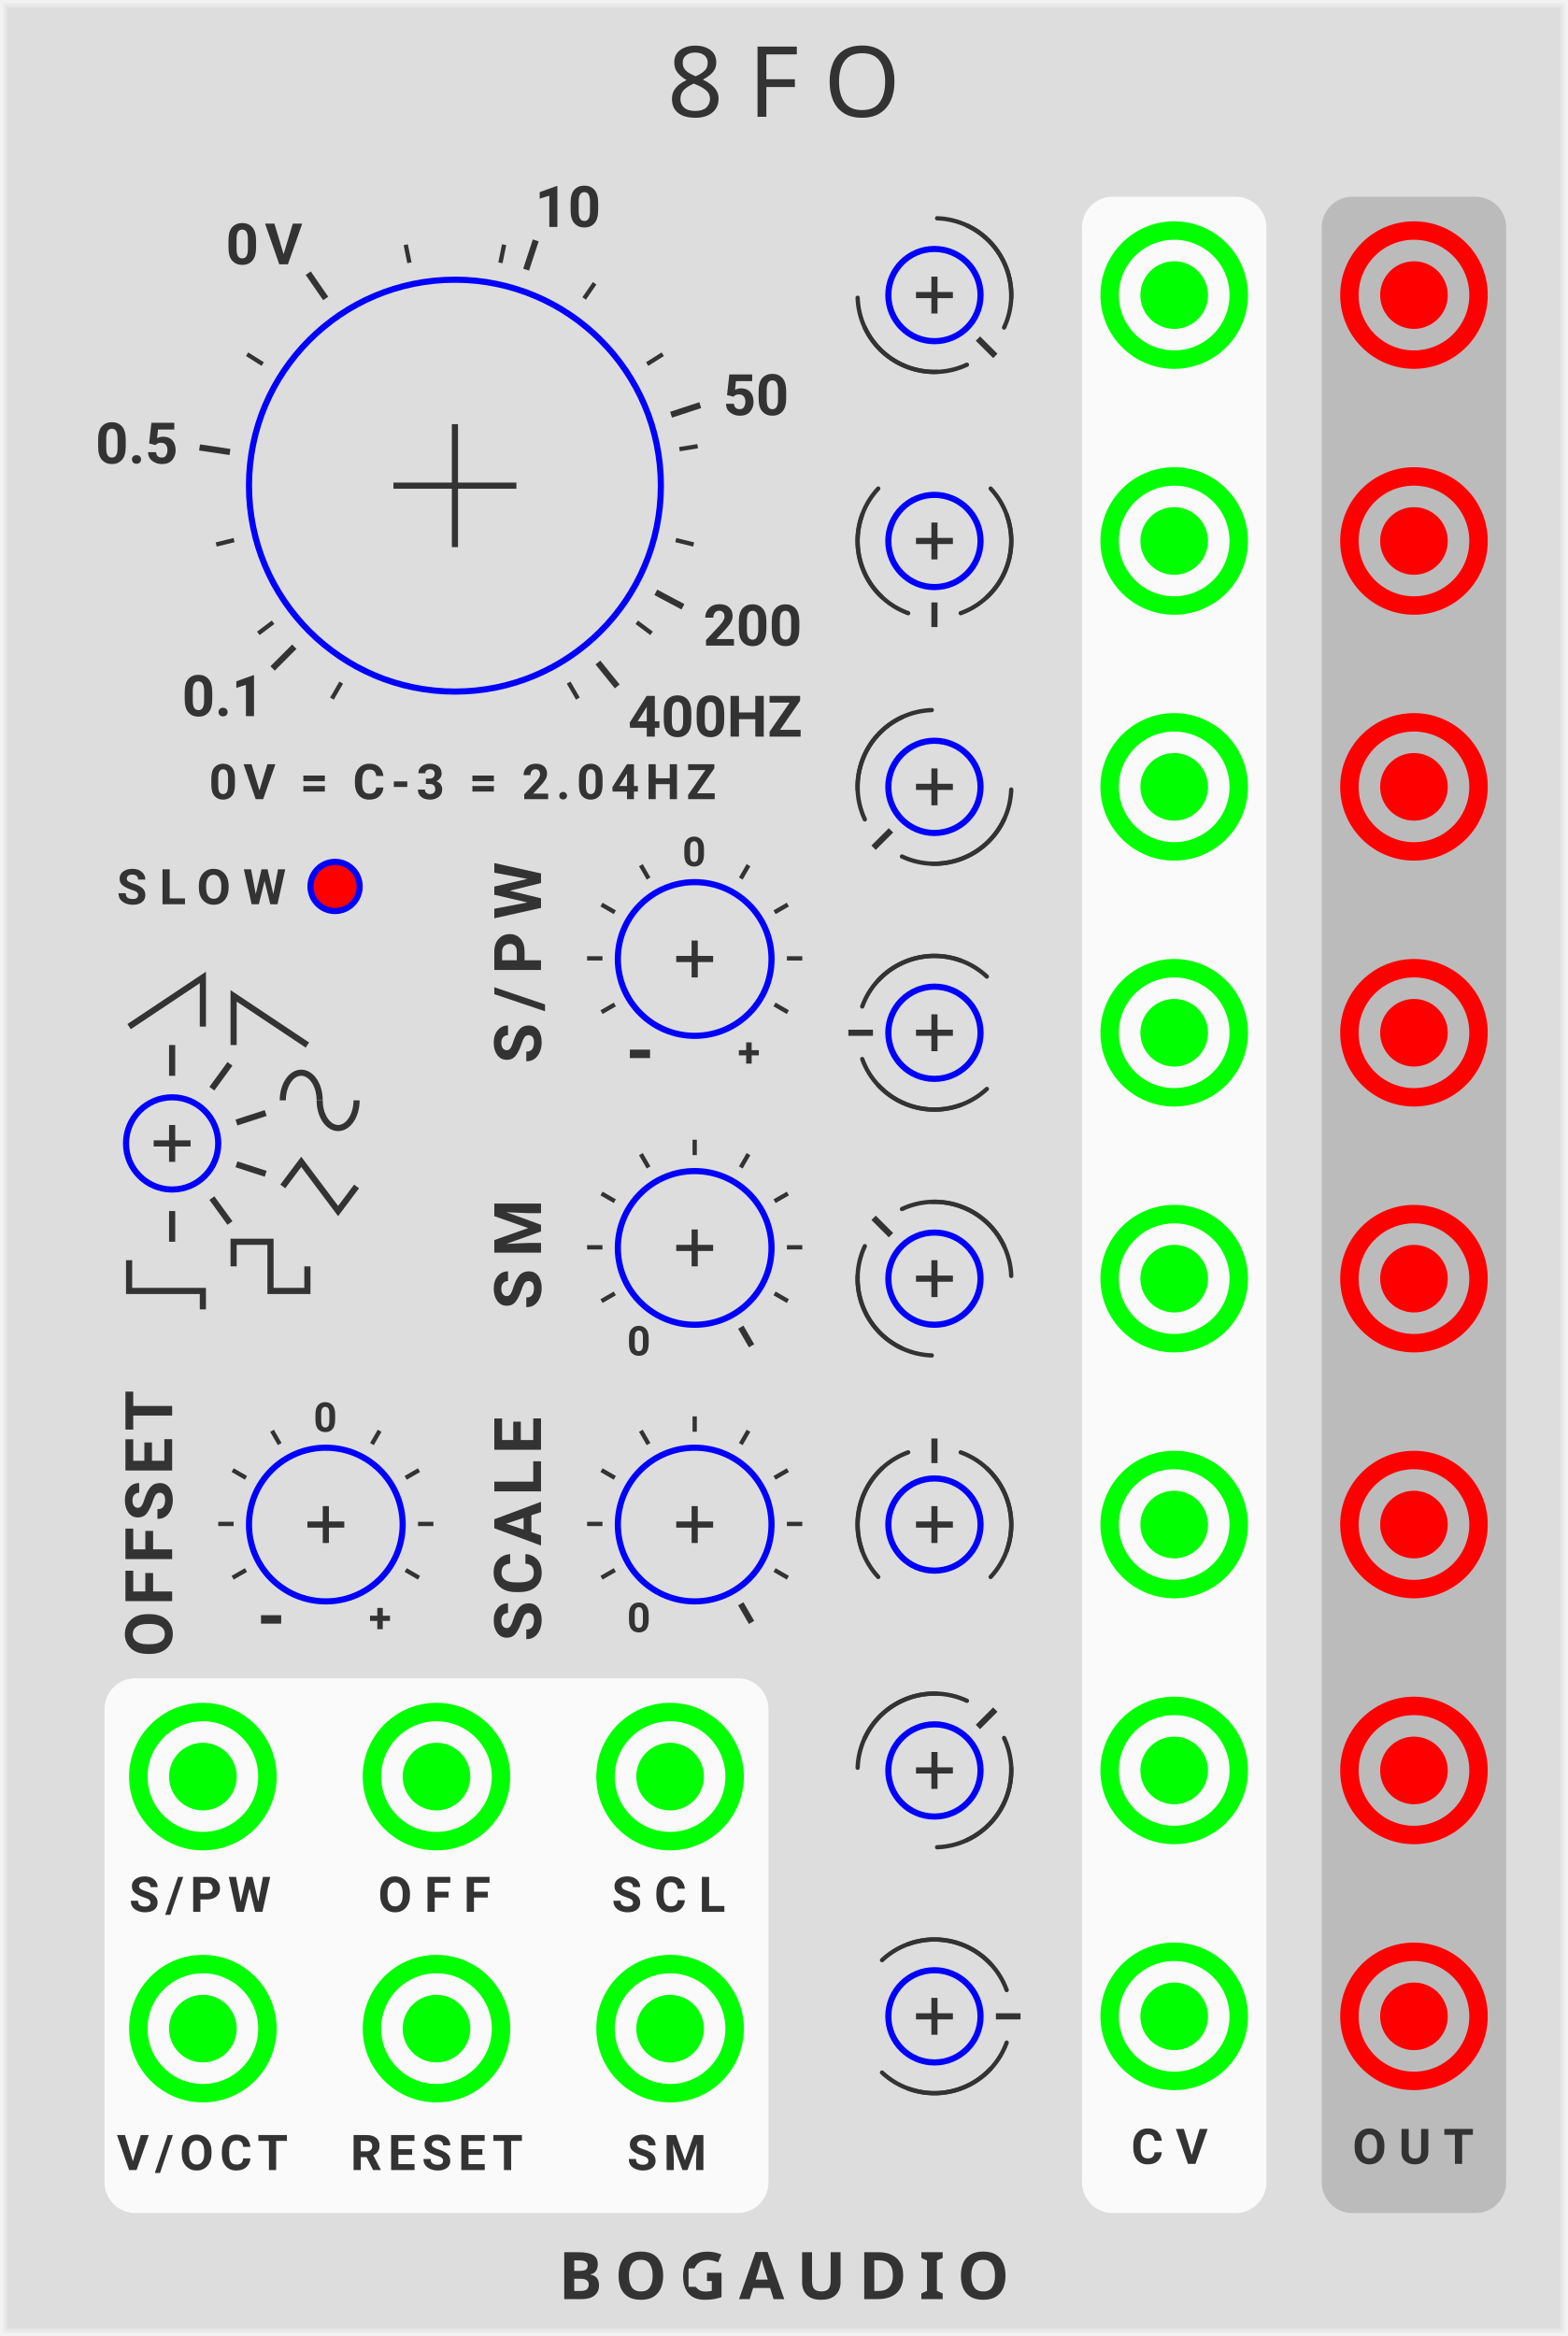
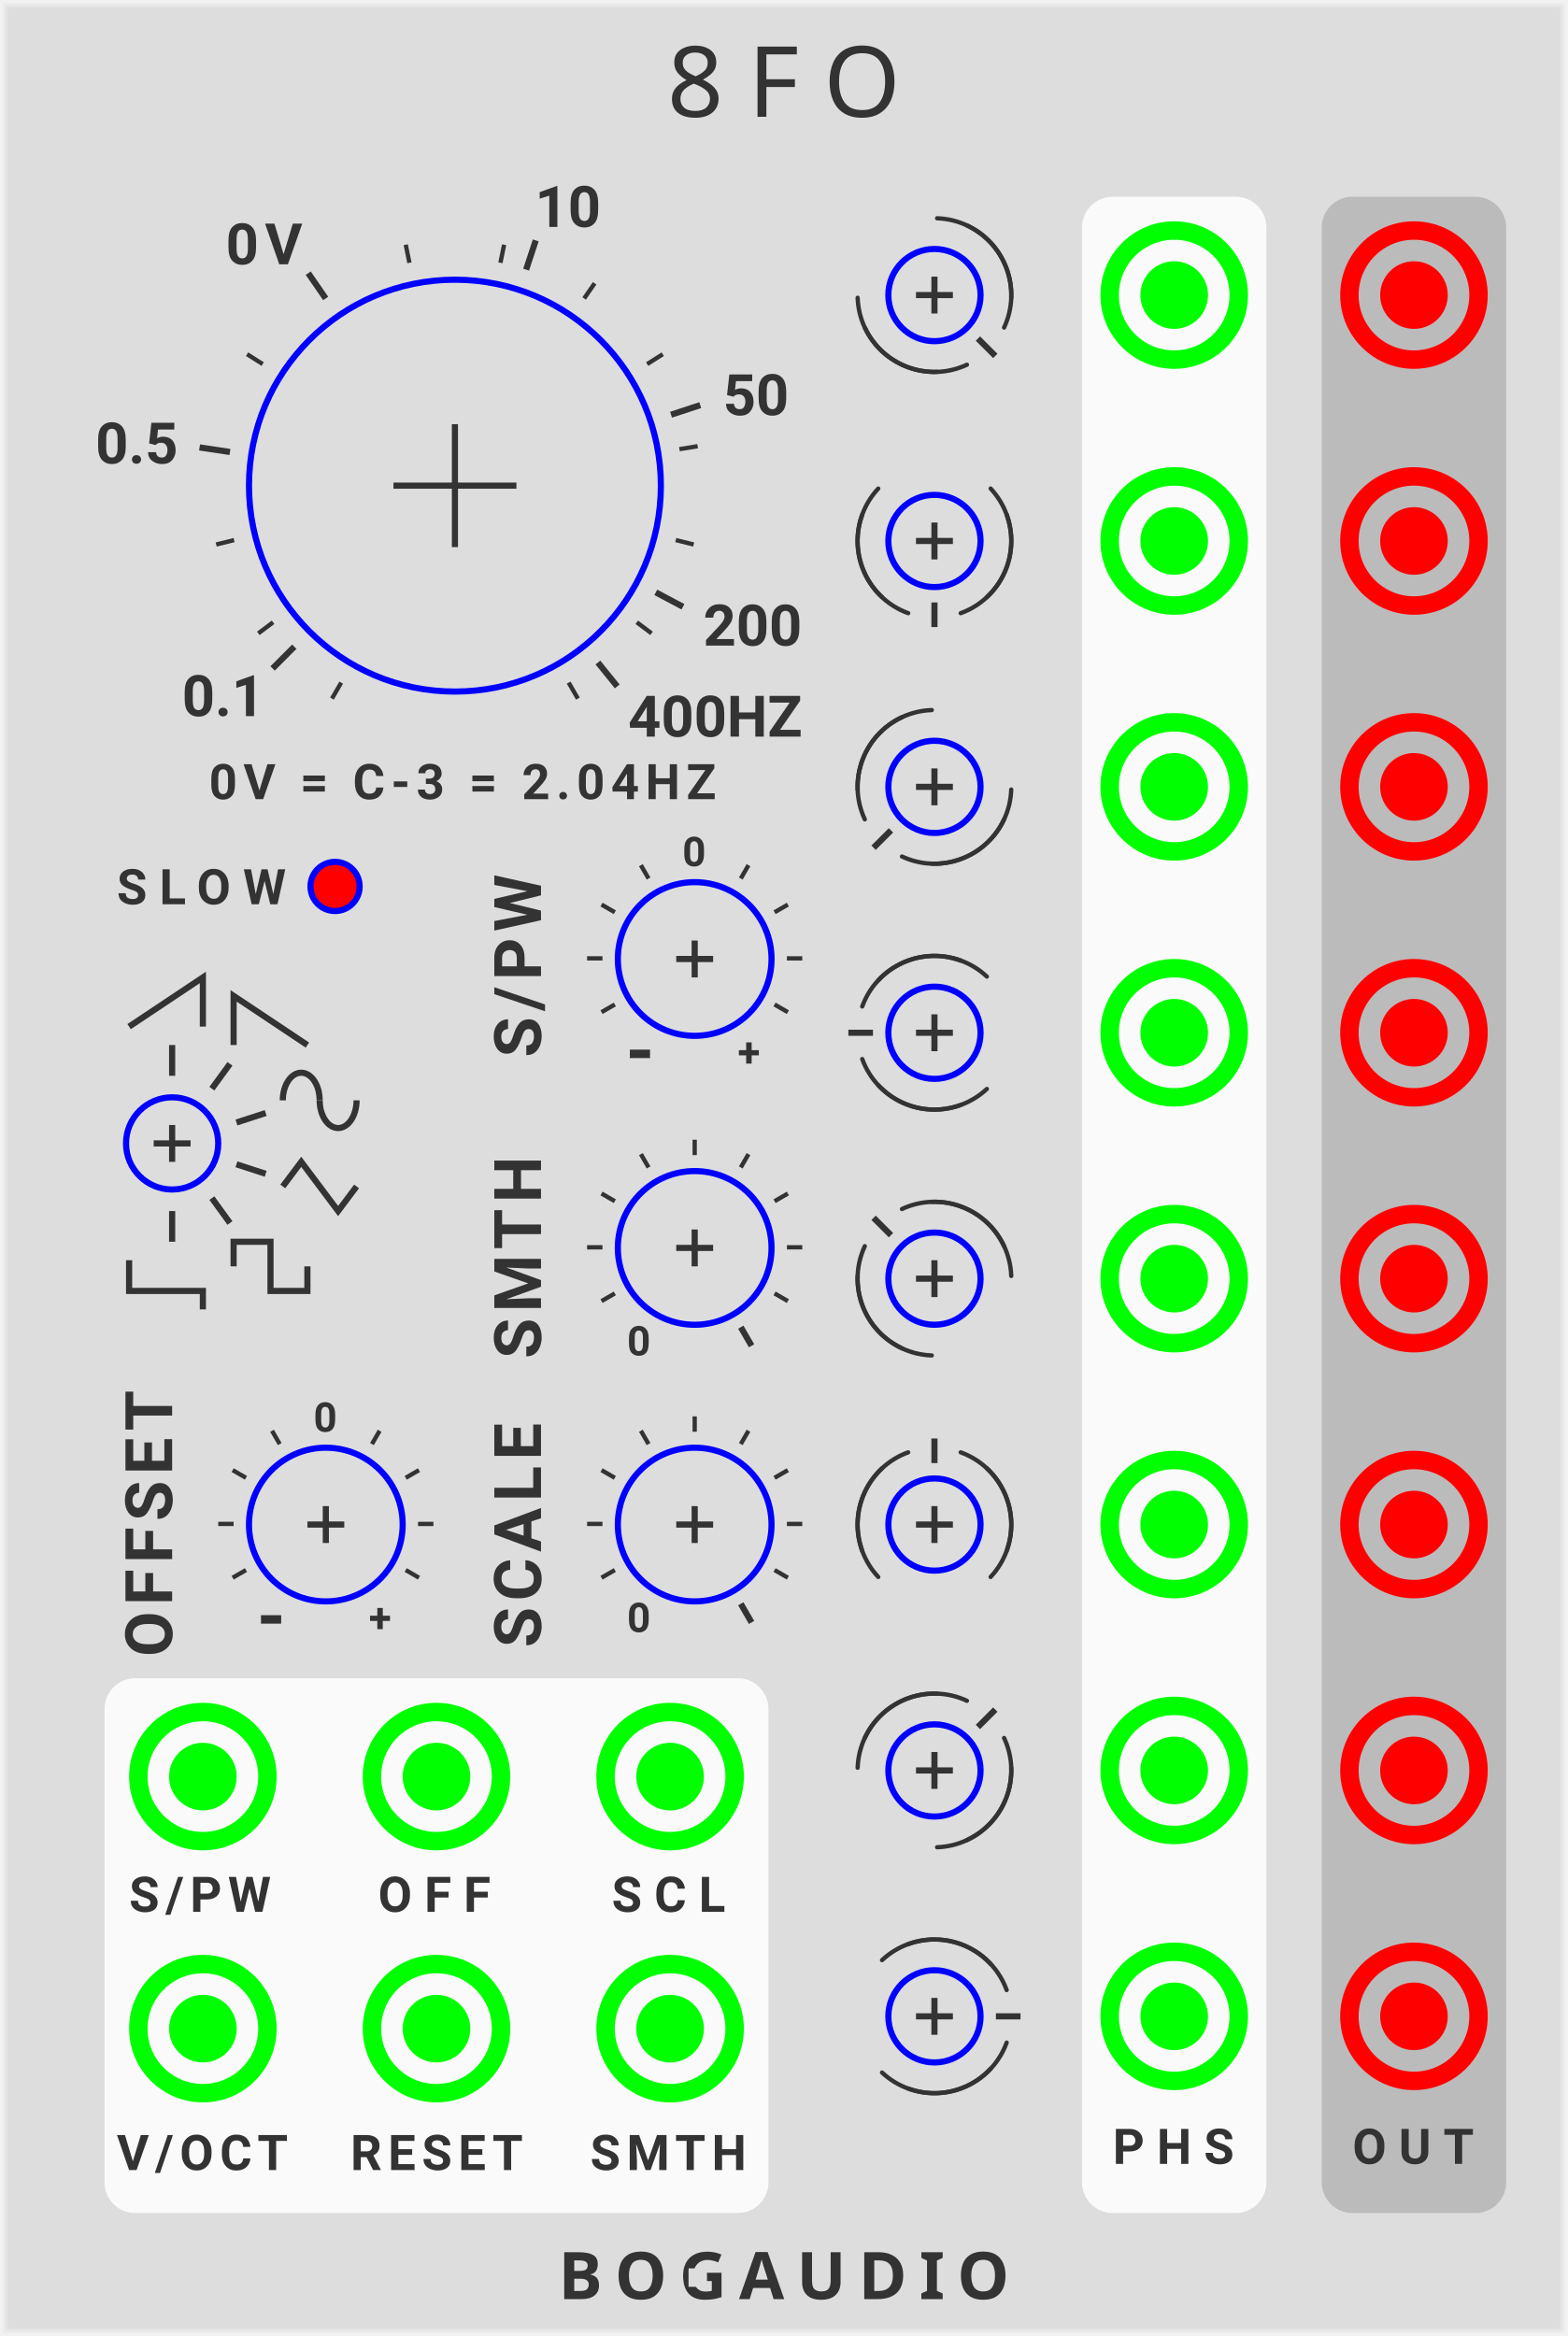
<svg xmlns="http://www.w3.org/2000/svg" version="1.1" width="255.0" height="380.0" viewBox="0 0 255.0 380.0">
  <style>text {
  fill: #333;
  font-family: 'Roboto', sans-serif;
  font-weight: bold;
}
text.title {
  font-family: 'Comfortaa', sans-serif;
  font-weight: normal;
}
text.brand {
  font-family: 'Audiowide', sans-serif;
  font-weight: bold;
}

polyline {
  stroke: #333;
}
polyline.guide {
  stroke: #0f0;
}
path {
  stroke: #333;
}

rect.module-background, .background-fill {
  fill: #ddd;
}
polyline.module-border-inner {
  stroke: #e4e4e4;
}
polyline.module-border-middle {
  stroke: #ebebeb;
}
polyline.module-border-outer {
  stroke: #f2f2f2;
}

g.io-group {
}
rect.input-background, rect.input-background-filler {
  fill: #fafafa;
}
rect.output-background, rect.output-background-filler {
  fill: #bbb;
}
text.input-label, text.output-label {
  /* font-size: 6pt; */
}
polyline.input-label, polyline.output-label {
}
path.input-label, path.output-label {
}

circle.port-rim {
  stroke: #f0f0f0;
}
circle.port-barrel {
  stroke: #222;
  fill: #222;
}
circle.knob-center {
   fill: #eee;
}
circle.knob-rim {
   fill: #333;
}
circle.knob-tick {
  fill: #fff;
}
polyline.knob-tick {
  stroke: #fff;
}
</style>
  <rect class="module-background background-fill" width="255.0" height="380.0" />
  <polyline class="module-border-inner" points="1,1 254.0,1 254.0,379.0 1,379.0 1,1" stroke-width="0.5" fill="none" />
  <polyline class="module-border-middle" points="0.5,0.5 254.5,0.5 254.5,379.5 0.5,379.5 0.5,0.5" stroke-width="0.8" fill="none" />
  <polyline class="module-border-outer" points="0,0 255.0,0 255.0,380.0 0,380.0 0,0" stroke-width="1" fill="none" />
  <text class="title" font-size="12pt" letter-spacing="4px" text-anchor="middle" transform="translate(127.5 19)">8FO</text>
  <g transform="translate(0 374)">
    <text class="brand" font-size="8pt" letter-spacing="2px" text-anchor="middle" transform="translate(127.5 0)">BOGAUDIO</text>
    <rect class="background-fill" width="3" height="3" transform="translate(112.0 -5)" />
  </g>
  <g transform="translate(20 25)">
    <g transform="translate(20 20)">
      <svg id="FREQUENCY_PARAM">
        <g transform="translate(34 34)">
          <polyline points="-10,0 10,0" stroke-width="1" stroke="#00f" />
          <polyline points="0,-10 0,10" stroke-width="1" stroke="#00f" />
          <circle cx="0" cy="0" r="33.5" stroke-width="1" stroke="#00f" fill="none" />
        </g>
      </svg>
    </g>
  </g>
  <g transform="translate(10 15)">
    <g transform="translate(64 64)">
      <g transform="rotate(-225.08) translate(34 0)">
        <polyline points="0,0 5,0" stroke-width="1" transform="translate(3 0)" />
        <text font-size="7.0pt" transform="translate(14 0) rotate(225.08) translate(-10.5 3.5)">0.1</text>
      </g>
      <g transform="rotate(-171.49) translate(34 0)">
        <polyline points="0,0 5,0" stroke-width="1" transform="translate(3 0)" />
        <text font-size="7.0pt" transform="translate(14 0) rotate(171.49) translate(-11 3.5)">0.5</text>
      </g>
      <g transform="rotate(-71.76) translate(34 0)">
        <polyline points="0,0 5,0" stroke-width="1" transform="translate(3 0)" />
        <text font-size="7.0pt" transform="translate(14 0) rotate(71.76) translate(-2 3.5)">10</text>
      </g>
      <g transform="rotate(-124.62) translate(34 0)">
        <polyline points="0,0 5,0" stroke-width="1" transform="translate(3 0)" />
        <text font-size="7.0pt" letter-spacing="1px" transform="translate(14 0) rotate(124.62) translate(-10 3.5)">0V</text>
      </g>
      <g transform="rotate(-18.17) translate(34 0)">
        <polyline points="0,0 5,0" stroke-width="1" transform="translate(3 0)" />
        <text font-size="7.0pt" transform="translate(14 0) rotate(18.17) translate(-2 3.5)">50</text>
      </g>
      <g transform="rotate(27.98) translate(34 0)">
        <polyline points="0,0 5,0" stroke-width="1" transform="translate(3 0)" />
        <text font-size="7.0pt" transform="translate(14 0) rotate(-27.98) translate(-2 3.5)">200</text>
      </g>
      <g transform="rotate(51.05) translate(34 0)">
        <polyline points="0,0 5,0" stroke-width="1" transform="translate(3 0)" />
        <text font-size="7.0pt" transform="translate(14 0) rotate(-51.05) translate(-2 3.5)">400HZ</text>
      </g>
      <polyline points="0,0 3,0" stroke-width="0.7" transform="rotate(-240) translate(37 0)" />
      <polyline points="0,0 3,0" stroke-width="0.7" transform="rotate(-216.92) translate(37 0)" />
      <polyline points="0,0 3,0" stroke-width="0.7" transform="rotate(-193.85) translate(37 0)" />
      <polyline points="0,0 3,0" stroke-width="0.7" transform="rotate(-147.69) translate(37 0)" />
      <polyline points="0,0 3,0" stroke-width="0.7" transform="rotate(-101.54) translate(37 0)" />
      <polyline points="0,0 3,0" stroke-width="0.7" transform="rotate(-78.46) translate(37 0)" />
      <polyline points="0,0 3,0" stroke-width="0.7" transform="rotate(-55.38) translate(37 0)" />
      <polyline points="0,0 3,0" stroke-width="0.7" transform="rotate(-32.31) translate(37 0)" />
      <polyline points="0,0 3,0" stroke-width="0.7" transform="rotate(-9.23) translate(37 0)" />
      <polyline points="0,0 3,0" stroke-width="0.7" transform="rotate(13.85) translate(37 0)" />
      <polyline points="0,0 3,0" stroke-width="0.7" transform="rotate(36.92) translate(37 0)" />
      <polyline points="0,0 3,0" stroke-width="0.7" transform="rotate(60) translate(37 0)" />
    </g>
  </g>
  <text font-size="6pt" letter-spacing="1px" transform="translate(34 130)">0V = C-3 = 2.04HZ</text>
  <g transform="translate(10 141)">
    <text font-size="6pt" letter-spacing="2px" transform="translate(9 6.1)">SLOW</text>
    <g transform="translate(40 -1.3)">
      <svg id="SLOW_PARAM">
        <g transform="translate(4.5 4.5)">
          <circle r="4" stroke-width="1" stroke="#00f" fill="#f00" />
        </g>
      </svg>
    </g>
  </g>
  <g transform="translate(20 173)">
    <g transform="translate(0 5)">
      <svg id="WAVE_PARAM">
        <g transform="translate(8 8)">
          <polyline points="-3,0 3,0" stroke-width="1" stroke="#00f" />
          <polyline points="0,-3 0,3" stroke-width="1" stroke="#00f" />
          <circle r="7.5" stroke-width="1" stroke="#00f" fill="none" />
        </g>
      </svg>
    </g>
    <g transform="translate(-12 -22)">
      <g transform="translate(20 35)">
        <polyline points="0,0 5,0" stroke-width="1" transform="rotate(-90) translate(11 0)" />
        <polyline points="0,0 5,0" stroke-width="1" transform="rotate(-54) translate(11 0)" />
        <polyline points="0,0 5,0" stroke-width="1" transform="rotate(-18) translate(11 0)" />
        <polyline points="0,0 5,0" stroke-width="1" transform="rotate(18) translate(11 0)" />
        <polyline points="0,0 5,0" stroke-width="1" transform="rotate(54) translate(11 0)" />
        <polyline points="0,0 5,0" stroke-width="1" transform="rotate(90) translate(11 0)" />
      </g>
      <g transform="translate(13 8)">
        <polyline points="0,8 12,0 12,8" stroke-width="1" fill="none" />
      </g>
      <g transform="translate(30 11)">
        <polyline points="0,8 0,0 12,8" stroke-width="1" fill="none" />
      </g>
      <g transform="translate(38 24)">
        <path d="M 0 4 A 2 3 0 0 1 6 4" stroke-width="1" stroke="#333" fill="none" />
        <path d="M 6 4 A 2 3 0 0 0 12 4" stroke-width="1" stroke="#333" fill="none" />
      </g>
      <g transform="translate(38 38)">
        <polyline points="0,4 3,0 9,8 12,4" stroke-width="1" fill="none" />
      </g>
      <g transform="translate(30 51)">
        <polyline points="0,4 0,0 6,0 6,8 12,8 12,4" stroke-width="1" fill="none" />
      </g>
      <g transform="translate(13 54)">
        <polyline points="0,0 0,5 12,5 12,8" stroke-width="1" fill="none" />
      </g>
    </g>
  </g>
  <g transform="translate(80 143)">
-     <text font-size="8pt" letter-spacing="2px" transform="translate(8 30) rotate(270)">S/PW</text>
+     <text font-size="8pt" letter-spacing="1px" transform="translate(8 29) rotate(270)">S/PW</text>
    <g transform="translate(20 0)">
      <svg id="SAMPLE_PWM_PARAM">
        <g transform="translate(13 13)">
          <polyline points="-3,0 3,0" stroke-width="1" stroke="#00f" />
          <polyline points="0,-3 0,3" stroke-width="1" stroke="#00f" />
          <circle cx="0" cy="0" r="12.5" stroke-width="1" stroke="#00f" fill="none" />
        </g>
      </svg>
    </g>
    <g transform="translate(10.5 -9.6)">
      <g transform="translate(22.5 22.5)">
        <g transform="rotate(-240) translate(15 0)">
          <text font-size="9.0pt" transform="translate(3 0) rotate(240) translate(-2.2 3.6)">-</text>
        </g>
        <g transform="rotate(-210) translate(15 0)">
          <polyline points="0,0 2.5,0" stroke-width="0.7" />
        </g>
        <g transform="rotate(-180) translate(15 0)">
          <polyline points="0,0 2.5,0" stroke-width="0.7" />
        </g>
        <g transform="rotate(-150) translate(15 0)">
          <polyline points="0,0 2.5,0" stroke-width="0.7" />
        </g>
        <g transform="rotate(-120) translate(15 0)">
          <polyline points="0,0 2.5,0" stroke-width="0.7" />
        </g>
        <g transform="rotate(-90) translate(15 0)">
          <text font-size="5.0pt" transform="translate(2 0) rotate(90) translate(-2 2)">0</text>
        </g>
        <g transform="rotate(-60) translate(15 0)">
          <polyline points="0,0 2.5,0" stroke-width="0.7" />
        </g>
        <g transform="rotate(-30) translate(15 0)">
          <polyline points="0,0 2.5,0" stroke-width="0.7" />
        </g>
        <g transform="rotate(0) translate(15 0)">
          <polyline points="0,0 2.5,0" stroke-width="0.7" />
        </g>
        <g transform="rotate(30) translate(15 0)">
          <polyline points="0,0 2.5,0" stroke-width="0.7" />
        </g>
        <g transform="rotate(60) translate(15 0)">
          <text font-size="5.0pt" transform="translate(3 0) rotate(-60) translate(-2 2)">+</text>
        </g>
      </g>
    </g>
  </g>
  <g transform="translate(80 190)">
-     <text font-size="8pt" letter-spacing="2px" transform="translate(8 23) rotate(270)">SM</text>
+     <text font-size="8pt" letter-spacing="1px" transform="translate(8 31) rotate(270)">SMTH</text>
    <g transform="translate(20 0)">
      <svg id="SMOOTH_PARAM">
        <g transform="translate(13 13)">
          <polyline points="-3,0 3,0" stroke-width="1" stroke="#00f" />
          <polyline points="0,-3 0,3" stroke-width="1" stroke="#00f" />
          <circle cx="0" cy="0" r="12.5" stroke-width="1" stroke="#00f" fill="none" />
        </g>
      </svg>
    </g>
    <g transform="translate(10.5 -9.6)">
      <g transform="translate(22.5 22.5)">
        <text font-size="5.0pt" transform="rotate(-240) translate(18 0) rotate(240) translate(-2 2)">0</text>
        <polyline points="0,0 2.5,0" stroke-width="0.7" transform="rotate(-210) translate(15 0)" />
        <polyline points="0,0 2.5,0" stroke-width="0.7" transform="rotate(-180) translate(15 0)" />
        <polyline points="0,0 2.5,0" stroke-width="0.7" transform="rotate(-150) translate(15 0)" />
        <polyline points="0,0 2.5,0" stroke-width="0.7" transform="rotate(-120) translate(15 0)" />
        <polyline points="0,0 2.5,0" stroke-width="0.7" transform="rotate(-90) translate(15 0)" />
        <polyline points="0,0 2.5,0" stroke-width="0.7" transform="rotate(-60) translate(15 0)" />
        <polyline points="0,0 2.5,0" stroke-width="0.7" transform="rotate(-30) translate(15 0)" />
        <polyline points="0,0 2.5,0" stroke-width="0.7" transform="rotate(0) translate(15 0)" />
        <polyline points="0,0 2.5,0" stroke-width="0.7" transform="rotate(30) translate(15 0)" />
        <polyline points="0,0 3.5,0" stroke-width="1" transform="rotate(60) translate(15 0)" />
      </g>
    </g>
  </g>
  <g transform="translate(10 235)">
    <g transform="translate(10 0)">
      <text font-size="8pt" letter-spacing="1px" transform="translate(8 34.5) rotate(270)">OFFSET</text>
      <g transform="translate(20 0)">
        <svg id="OFFSET_PARAM">
          <g transform="translate(13 13)">
            <polyline points="-3,0 3,0" stroke-width="1" stroke="#00f" />
            <polyline points="0,-3 0,3" stroke-width="1" stroke="#00f" />
            <circle cx="0" cy="0" r="12.5" stroke-width="1" stroke="#00f" fill="none" />
          </g>
        </svg>
      </g>
    </g>
    <g transform="translate(20.5 -9.6)">
      <g transform="translate(22.5 22.5)">
        <g transform="rotate(-240) translate(15 0)">
          <text font-size="9.0pt" transform="translate(3 0) rotate(240) translate(-2.2 3.6)">-</text>
        </g>
        <g transform="rotate(-210) translate(15 0)">
          <polyline points="0,0 2.5,0" stroke-width="0.7" />
        </g>
        <g transform="rotate(-180) translate(15 0)">
          <polyline points="0,0 2.5,0" stroke-width="0.7" />
        </g>
        <g transform="rotate(-150) translate(15 0)">
          <polyline points="0,0 2.5,0" stroke-width="0.7" />
        </g>
        <g transform="rotate(-120) translate(15 0)">
          <polyline points="0,0 2.5,0" stroke-width="0.7" />
        </g>
        <g transform="rotate(-90) translate(15 0)">
          <text font-size="5.0pt" transform="translate(2 0) rotate(90) translate(-2 2)">0</text>
        </g>
        <g transform="rotate(-60) translate(15 0)">
          <polyline points="0,0 2.5,0" stroke-width="0.7" />
        </g>
        <g transform="rotate(-30) translate(15 0)">
          <polyline points="0,0 2.5,0" stroke-width="0.7" />
        </g>
        <g transform="rotate(0) translate(15 0)">
          <polyline points="0,0 2.5,0" stroke-width="0.7" />
        </g>
        <g transform="rotate(30) translate(15 0)">
          <polyline points="0,0 2.5,0" stroke-width="0.7" />
        </g>
        <g transform="rotate(60) translate(15 0)">
          <text font-size="5.0pt" transform="translate(3 0) rotate(-60) translate(-2 2)">+</text>
        </g>
      </g>
    </g>
    <g transform="translate(70 0)">
-       <text font-size="8pt" letter-spacing="1px" transform="translate(8 32) rotate(270)">SCALE</text>
+       <text font-size="8pt" letter-spacing="1px" transform="translate(8 33) rotate(270)">SCALE</text>
      <g transform="translate(20 0)">
        <svg id="SCALE_PARAM">
          <g transform="translate(13 13)">
            <polyline points="-3,0 3,0" stroke-width="1" stroke="#00f" />
            <polyline points="0,-3 0,3" stroke-width="1" stroke="#00f" />
            <circle cx="0" cy="0" r="12.5" stroke-width="1" stroke="#00f" fill="none" />
          </g>
        </svg>
      </g>
    </g>
    <g transform="translate(80.5 -9.6)">
      <g transform="translate(22.5 22.5)">
        <text font-size="5.0pt" transform="rotate(-240) translate(18 0) rotate(240) translate(-2 2)">0</text>
        <polyline points="0,0 2.5,0" stroke-width="0.7" transform="rotate(-210) translate(15 0)" />
        <polyline points="0,0 2.5,0" stroke-width="0.7" transform="rotate(-180) translate(15 0)" />
        <polyline points="0,0 2.5,0" stroke-width="0.7" transform="rotate(-150) translate(15 0)" />
        <polyline points="0,0 2.5,0" stroke-width="0.7" transform="rotate(-120) translate(15 0)" />
        <polyline points="0,0 2.5,0" stroke-width="0.7" transform="rotate(-90) translate(15 0)" />
        <polyline points="0,0 2.5,0" stroke-width="0.7" transform="rotate(-60) translate(15 0)" />
        <polyline points="0,0 2.5,0" stroke-width="0.7" transform="rotate(-30) translate(15 0)" />
        <polyline points="0,0 2.5,0" stroke-width="0.7" transform="rotate(0) translate(15 0)" />
        <polyline points="0,0 2.5,0" stroke-width="0.7" transform="rotate(30) translate(15 0)" />
        <polyline points="0,0 3.5,0" stroke-width="1" transform="rotate(60) translate(15 0)" />
      </g>
    </g>
  </g>
  <g transform="translate(137 32)">
    <g transform="translate(3 4)">
      <g transform="translate(0 0)">
        <g transform="translate(4 4)">
          <svg id="PHASE7_PARAM">
            <g transform="translate(8 8)">
              <polyline points="-3,0 3,0" stroke-width="1" stroke="#00f" />
              <polyline points="0,-3 0,3" stroke-width="1" stroke="#00f" />
              <circle r="7.5" stroke-width="1" stroke="#00f" fill="none" />
            </g>
          </svg>
        </g>
      </g>
      <g transform="translate(0 40)">
        <g transform="translate(4 4)">
          <svg id="PHASE6_PARAM">
            <g transform="translate(8 8)">
              <polyline points="-3,0 3,0" stroke-width="1" stroke="#00f" />
              <polyline points="0,-3 0,3" stroke-width="1" stroke="#00f" />
              <circle r="7.5" stroke-width="1" stroke="#00f" fill="none" />
            </g>
          </svg>
        </g>
      </g>
      <g transform="translate(0 80)">
        <g transform="translate(4 4)">
          <svg id="PHASE5_PARAM">
            <g transform="translate(8 8)">
              <polyline points="-3,0 3,0" stroke-width="1" stroke="#00f" />
              <polyline points="0,-3 0,3" stroke-width="1" stroke="#00f" />
              <circle r="7.5" stroke-width="1" stroke="#00f" fill="none" />
            </g>
          </svg>
        </g>
      </g>
      <g transform="translate(0 120)">
        <g transform="translate(4 4)">
          <svg id="PHASE4_PARAM">
            <g transform="translate(8 8)">
              <polyline points="-3,0 3,0" stroke-width="1" stroke="#00f" />
              <polyline points="0,-3 0,3" stroke-width="1" stroke="#00f" />
              <circle r="7.5" stroke-width="1" stroke="#00f" fill="none" />
            </g>
          </svg>
        </g>
      </g>
      <g transform="translate(0 160)">
        <g transform="translate(4 4)">
          <svg id="PHASE3_PARAM">
            <g transform="translate(8 8)">
              <polyline points="-3,0 3,0" stroke-width="1" stroke="#00f" />
              <polyline points="0,-3 0,3" stroke-width="1" stroke="#00f" />
              <circle r="7.5" stroke-width="1" stroke="#00f" fill="none" />
            </g>
          </svg>
        </g>
      </g>
      <g transform="translate(0 200)">
        <g transform="translate(4 4)">
          <svg id="PHASE2_PARAM">
            <g transform="translate(8 8)">
              <polyline points="-3,0 3,0" stroke-width="1" stroke="#00f" />
              <polyline points="0,-3 0,3" stroke-width="1" stroke="#00f" />
              <circle r="7.5" stroke-width="1" stroke="#00f" fill="none" />
            </g>
          </svg>
        </g>
      </g>
      <g transform="translate(0 240)">
        <g transform="translate(4 4)">
          <svg id="PHASE1_PARAM">
            <g transform="translate(8 8)">
              <polyline points="-3,0 3,0" stroke-width="1" stroke="#00f" />
              <polyline points="0,-3 0,3" stroke-width="1" stroke="#00f" />
              <circle r="7.5" stroke-width="1" stroke="#00f" fill="none" />
            </g>
          </svg>
        </g>
      </g>
      <g transform="translate(0 280)">
        <g transform="translate(4 4)">
          <svg id="PHASE0_PARAM">
            <g transform="translate(8 8)">
              <polyline points="-3,0 3,0" stroke-width="1" stroke="#00f" />
              <polyline points="0,-3 0,3" stroke-width="1" stroke="#00f" />
              <circle r="7.5" stroke-width="1" stroke="#00f" fill="none" />
            </g>
          </svg>
        </g>
      </g>
    </g>
  </g>
  <g transform="translate(137 36)">
    <g transform="translate(3 0) translate(12 12) rotate(-225) translate(-20 -20)">
      <g transform="translate(20 20)">
        <g transform="rotate(-90) translate(10 0)">
          <polyline points="0,0 4,0" stroke-width="1" />
        </g>
        <path d="M 0 -12.5 A 12.5 12.5 0 0 1 12.5 0" stroke-width="0.7" stroke-linecap="round" stroke="#333" fill="none" transform="rotate(20)" />
        <path d="M 0 -12.5 A 12.5 12.5 0 0 1 12.5 0" stroke-width="0.7" stroke-linecap="round" stroke="#333" fill="none" transform="rotate(43)" />
        <path d="M 0 -12.5 A 12.5 12.5 0 0 0 -12.5 0" stroke-width="0.7" stroke-linecap="round" stroke="#333" fill="none" transform="rotate(-20)" />
        <path d="M 0 -12.5 A 12.5 12.5 0 0 0 -12.5 0" stroke-width="0.7" stroke-linecap="round" stroke="#333" fill="none" transform="rotate(-43)" />
      </g>
    </g>
    <g transform="translate(3 40) translate(12 12) rotate(-180) translate(-20 -20)">
      <g transform="translate(20 20)">
        <g transform="rotate(-90) translate(10 0)">
          <polyline points="0,0 4,0" stroke-width="1" />
        </g>
        <path d="M 0 -12.5 A 12.5 12.5 0 0 1 12.5 0" stroke-width="0.7" stroke-linecap="round" stroke="#333" fill="none" transform="rotate(20)" />
        <path d="M 0 -12.5 A 12.5 12.5 0 0 1 12.5 0" stroke-width="0.7" stroke-linecap="round" stroke="#333" fill="none" transform="rotate(43)" />
        <path d="M 0 -12.5 A 12.5 12.5 0 0 0 -12.5 0" stroke-width="0.7" stroke-linecap="round" stroke="#333" fill="none" transform="rotate(-20)" />
        <path d="M 0 -12.5 A 12.5 12.5 0 0 0 -12.5 0" stroke-width="0.7" stroke-linecap="round" stroke="#333" fill="none" transform="rotate(-43)" />
      </g>
    </g>
    <g transform="translate(3 80) translate(12 12) rotate(-135) translate(-20 -20)">
      <g transform="translate(20 20)">
        <g transform="rotate(-90) translate(10 0)">
          <polyline points="0,0 4,0" stroke-width="1" />
        </g>
        <path d="M 0 -12.5 A 12.5 12.5 0 0 1 12.5 0" stroke-width="0.7" stroke-linecap="round" stroke="#333" fill="none" transform="rotate(20)" />
        <path d="M 0 -12.5 A 12.5 12.5 0 0 1 12.5 0" stroke-width="0.7" stroke-linecap="round" stroke="#333" fill="none" transform="rotate(43)" />
        <path d="M 0 -12.5 A 12.5 12.5 0 0 0 -12.5 0" stroke-width="0.7" stroke-linecap="round" stroke="#333" fill="none" transform="rotate(-20)" />
        <path d="M 0 -12.5 A 12.5 12.5 0 0 0 -12.5 0" stroke-width="0.7" stroke-linecap="round" stroke="#333" fill="none" transform="rotate(-43)" />
      </g>
    </g>
    <g transform="translate(3 120) translate(12 12) rotate(-90) translate(-20 -20)">
      <g transform="translate(20 20)">
        <g transform="rotate(-90) translate(10 0)">
          <polyline points="0,0 4,0" stroke-width="1" />
        </g>
        <path d="M 0 -12.5 A 12.5 12.5 0 0 1 12.5 0" stroke-width="0.7" stroke-linecap="round" stroke="#333" fill="none" transform="rotate(20)" />
        <path d="M 0 -12.5 A 12.5 12.5 0 0 1 12.5 0" stroke-width="0.7" stroke-linecap="round" stroke="#333" fill="none" transform="rotate(43)" />
        <path d="M 0 -12.5 A 12.5 12.5 0 0 0 -12.5 0" stroke-width="0.7" stroke-linecap="round" stroke="#333" fill="none" transform="rotate(-20)" />
        <path d="M 0 -12.5 A 12.5 12.5 0 0 0 -12.5 0" stroke-width="0.7" stroke-linecap="round" stroke="#333" fill="none" transform="rotate(-43)" />
      </g>
    </g>
    <g transform="translate(3 160) translate(12 12) rotate(-45) translate(-20 -20)">
      <g transform="translate(20 20)">
        <g transform="rotate(-90) translate(10 0)">
          <polyline points="0,0 4,0" stroke-width="1" />
        </g>
        <path d="M 0 -12.5 A 12.5 12.5 0 0 1 12.5 0" stroke-width="0.7" stroke-linecap="round" stroke="#333" fill="none" transform="rotate(20)" />
        <path d="M 0 -12.5 A 12.5 12.5 0 0 1 12.5 0" stroke-width="0.7" stroke-linecap="round" stroke="#333" fill="none" transform="rotate(43)" />
        <path d="M 0 -12.5 A 12.5 12.5 0 0 0 -12.5 0" stroke-width="0.7" stroke-linecap="round" stroke="#333" fill="none" transform="rotate(-20)" />
        <path d="M 0 -12.5 A 12.5 12.5 0 0 0 -12.5 0" stroke-width="0.7" stroke-linecap="round" stroke="#333" fill="none" transform="rotate(-43)" />
      </g>
    </g>
    <g transform="translate(3 200) translate(12 12) rotate(0) translate(-20 -20)">
      <g transform="translate(20 20)">
        <g transform="rotate(-90) translate(10 0)">
          <polyline points="0,0 4,0" stroke-width="1" />
        </g>
        <path d="M 0 -12.5 A 12.5 12.5 0 0 1 12.5 0" stroke-width="0.7" stroke-linecap="round" stroke="#333" fill="none" transform="rotate(20)" />
        <path d="M 0 -12.5 A 12.5 12.5 0 0 1 12.5 0" stroke-width="0.7" stroke-linecap="round" stroke="#333" fill="none" transform="rotate(43)" />
        <path d="M 0 -12.5 A 12.5 12.5 0 0 0 -12.5 0" stroke-width="0.7" stroke-linecap="round" stroke="#333" fill="none" transform="rotate(-20)" />
        <path d="M 0 -12.5 A 12.5 12.5 0 0 0 -12.5 0" stroke-width="0.7" stroke-linecap="round" stroke="#333" fill="none" transform="rotate(-43)" />
      </g>
    </g>
    <g transform="translate(3 240) translate(12 12) rotate(45) translate(-20 -20)">
      <g transform="translate(20 20)">
        <g transform="rotate(-90) translate(10 0)">
          <polyline points="0,0 4,0" stroke-width="1" />
        </g>
        <path d="M 0 -12.5 A 12.5 12.5 0 0 1 12.5 0" stroke-width="0.7" stroke-linecap="round" stroke="#333" fill="none" transform="rotate(20)" />
        <path d="M 0 -12.5 A 12.5 12.5 0 0 1 12.5 0" stroke-width="0.7" stroke-linecap="round" stroke="#333" fill="none" transform="rotate(43)" />
        <path d="M 0 -12.5 A 12.5 12.5 0 0 0 -12.5 0" stroke-width="0.7" stroke-linecap="round" stroke="#333" fill="none" transform="rotate(-20)" />
        <path d="M 0 -12.5 A 12.5 12.5 0 0 0 -12.5 0" stroke-width="0.7" stroke-linecap="round" stroke="#333" fill="none" transform="rotate(-43)" />
      </g>
    </g>
    <g transform="translate(3 280) translate(12 12) rotate(90) translate(-20 -20)">
      <g transform="translate(20 20)">
        <g transform="rotate(-90) translate(10 0)">
          <polyline points="0,0 4,0" stroke-width="1" />
        </g>
        <path d="M 0 -12.5 A 12.5 12.5 0 0 1 12.5 0" stroke-width="0.7" stroke-linecap="round" stroke="#333" fill="none" transform="rotate(20)" />
        <path d="M 0 -12.5 A 12.5 12.5 0 0 1 12.5 0" stroke-width="0.7" stroke-linecap="round" stroke="#333" fill="none" transform="rotate(43)" />
        <path d="M 0 -12.5 A 12.5 12.5 0 0 0 -12.5 0" stroke-width="0.7" stroke-linecap="round" stroke="#333" fill="none" transform="rotate(-20)" />
        <path d="M 0 -12.5 A 12.5 12.5 0 0 0 -12.5 0" stroke-width="0.7" stroke-linecap="round" stroke="#333" fill="none" transform="rotate(-43)" />
      </g>
    </g>
  </g>
  <g class="io-group" transform="translate(176 32)">
    <rect class="input-background" width="30" height="328" rx="5" />
    <g transform="translate(3 4)">
      <g transform="translate(0 0)">
        <svg id="PHASE7_INPUT">
          <g transform="translate(12 12)">
            <circle cx="0" cy="0" r="5" stroke-width="1" stroke="#0f0" fill="#0f0" />
            <circle cx="0" cy="0" r="10.5" stroke-width="3" stroke="#0f0" fill="none" />
          </g>
        </svg>
      </g>
      <g transform="translate(0 40)">
        <svg id="PHASE6_INPUT">
          <g transform="translate(12 12)">
            <circle cx="0" cy="0" r="5" stroke-width="1" stroke="#0f0" fill="#0f0" />
            <circle cx="0" cy="0" r="10.5" stroke-width="3" stroke="#0f0" fill="none" />
          </g>
        </svg>
      </g>
      <g transform="translate(0 80)">
        <svg id="PHASE5_INPUT">
          <g transform="translate(12 12)">
            <circle cx="0" cy="0" r="5" stroke-width="1" stroke="#0f0" fill="#0f0" />
            <circle cx="0" cy="0" r="10.5" stroke-width="3" stroke="#0f0" fill="none" />
          </g>
        </svg>
      </g>
      <g transform="translate(0 120)">
        <svg id="PHASE4_INPUT">
          <g transform="translate(12 12)">
            <circle cx="0" cy="0" r="5" stroke-width="1" stroke="#0f0" fill="#0f0" />
            <circle cx="0" cy="0" r="10.5" stroke-width="3" stroke="#0f0" fill="none" />
          </g>
        </svg>
      </g>
      <g transform="translate(0 160)">
        <svg id="PHASE3_INPUT">
          <g transform="translate(12 12)">
            <circle cx="0" cy="0" r="5" stroke-width="1" stroke="#0f0" fill="#0f0" />
            <circle cx="0" cy="0" r="10.5" stroke-width="3" stroke="#0f0" fill="none" />
          </g>
        </svg>
      </g>
      <g transform="translate(0 200)">
        <svg id="PHASE2_INPUT">
          <g transform="translate(12 12)">
            <circle cx="0" cy="0" r="5" stroke-width="1" stroke="#0f0" fill="#0f0" />
            <circle cx="0" cy="0" r="10.5" stroke-width="3" stroke="#0f0" fill="none" />
          </g>
        </svg>
      </g>
      <g transform="translate(0 240)">
        <svg id="PHASE1_INPUT">
          <g transform="translate(12 12)">
            <circle cx="0" cy="0" r="5" stroke-width="1" stroke="#0f0" fill="#0f0" />
            <circle cx="0" cy="0" r="10.5" stroke-width="3" stroke="#0f0" fill="none" />
          </g>
        </svg>
      </g>
      <g transform="translate(0 280)">
        <svg id="PHASE0_INPUT">
          <g transform="translate(12 12)">
            <circle cx="0" cy="0" r="5" stroke-width="1" stroke="#0f0" fill="#0f0" />
            <circle cx="0" cy="0" r="10.5" stroke-width="3" stroke="#0f0" fill="none" />
          </g>
        </svg>
      </g>
    </g>
-     <text class="input-label" font-size="6pt" letter-spacing="2px" transform="translate(8 320)">CV</text>
+     <text class="input-label" font-size="6pt" letter-spacing="2px" transform="translate(5 320)">PHS</text>
  </g>
  <g class="io-group" transform="translate(215 32)">
    <rect class="output-background" width="30" height="328" rx="5" />
    <g transform="translate(3 4)">
      <g transform="translate(0 0)">
        <svg id="PHASE7_OUTPUT">
          <g transform="translate(12 12)">
            <circle cx="0" cy="0" r="5" stroke-width="1" stroke="#f00" fill="#f00" />
            <circle cx="0" cy="0" r="10.5" stroke-width="3" stroke="#f00" fill="none" />
          </g>
        </svg>
      </g>
      <g transform="translate(0 40)">
        <svg id="PHASE6_OUTPUT">
          <g transform="translate(12 12)">
            <circle cx="0" cy="0" r="5" stroke-width="1" stroke="#f00" fill="#f00" />
            <circle cx="0" cy="0" r="10.5" stroke-width="3" stroke="#f00" fill="none" />
          </g>
        </svg>
      </g>
      <g transform="translate(0 80)">
        <svg id="PHASE5_OUTPUT">
          <g transform="translate(12 12)">
            <circle cx="0" cy="0" r="5" stroke-width="1" stroke="#f00" fill="#f00" />
            <circle cx="0" cy="0" r="10.5" stroke-width="3" stroke="#f00" fill="none" />
          </g>
        </svg>
      </g>
      <g transform="translate(0 120)">
        <svg id="PHASE4_OUTPUT">
          <g transform="translate(12 12)">
            <circle cx="0" cy="0" r="5" stroke-width="1" stroke="#f00" fill="#f00" />
            <circle cx="0" cy="0" r="10.5" stroke-width="3" stroke="#f00" fill="none" />
          </g>
        </svg>
      </g>
      <g transform="translate(0 160)">
        <svg id="PHASE3_OUTPUT">
          <g transform="translate(12 12)">
            <circle cx="0" cy="0" r="5" stroke-width="1" stroke="#f00" fill="#f00" />
            <circle cx="0" cy="0" r="10.5" stroke-width="3" stroke="#f00" fill="none" />
          </g>
        </svg>
      </g>
      <g transform="translate(0 200)">
        <svg id="PHASE2_OUTPUT">
          <g transform="translate(12 12)">
            <circle cx="0" cy="0" r="5" stroke-width="1" stroke="#f00" fill="#f00" />
            <circle cx="0" cy="0" r="10.5" stroke-width="3" stroke="#f00" fill="none" />
          </g>
        </svg>
      </g>
      <g transform="translate(0 240)">
        <svg id="PHASE1_OUTPUT">
          <g transform="translate(12 12)">
            <circle cx="0" cy="0" r="5" stroke-width="1" stroke="#f00" fill="#f00" />
            <circle cx="0" cy="0" r="10.5" stroke-width="3" stroke="#f00" fill="none" />
          </g>
        </svg>
      </g>
      <g transform="translate(0 280)">
        <svg id="PHASE0_OUTPUT">
          <g transform="translate(12 12)">
            <circle cx="0" cy="0" r="5" stroke-width="1" stroke="#f00" fill="#f00" />
            <circle cx="0" cy="0" r="10.5" stroke-width="3" stroke="#f00" fill="none" />
          </g>
        </svg>
      </g>
    </g>
    <text class="output-label" font-size="6pt" letter-spacing="2px" transform="translate(5 320)">OUT</text>
  </g>
  <g class="io-group" transform="translate(7 313)">
    <rect class="input-background" width="108" height="87" rx="5" transform="translate(10 -40)" />
    <g transform="translate(10 -40)">
      <g transform="translate(4 4)">
        <svg id="SAMPLE_PWM_INPUT">
          <g transform="translate(12 12)">
            <circle cx="0" cy="0" r="5" stroke-width="1" stroke="#0f0" fill="#0f0" />
            <circle cx="0" cy="0" r="10.5" stroke-width="3" stroke="#0f0" fill="none" />
          </g>
        </svg>
      </g>
      <text class="input-label" font-size="6pt" letter-spacing="1px" transform="translate(4 38)">S/PW</text>
    </g>
    <g transform="translate(50 -40)">
      <g transform="translate(2 4)">
        <svg id="OFFSET_INPUT">
          <g transform="translate(12 12)">
            <circle cx="0" cy="0" r="5" stroke-width="1" stroke="#0f0" fill="#0f0" />
            <circle cx="0" cy="0" r="10.5" stroke-width="3" stroke="#0f0" fill="none" />
          </g>
        </svg>
      </g>
      <text class="input-label" font-size="6pt" letter-spacing="2px" transform="translate(4.5 38)">OFF</text>
    </g>
    <g transform="translate(90 -40)">
      <g transform="translate(0 4)">
        <svg id="SCALE_INPUT">
          <g transform="translate(12 12)">
            <circle cx="0" cy="0" r="5" stroke-width="1" stroke="#0f0" fill="#0f0" />
            <circle cx="0" cy="0" r="10.5" stroke-width="3" stroke="#0f0" fill="none" />
          </g>
        </svg>
      </g>
      <text class="input-label" font-size="6pt" letter-spacing="2px" transform="translate(2.5 38)">SCL</text>
    </g>
    <g transform="translate(10 0)">
      <g transform="translate(4 5)">
        <svg id="PITCH_INPUT">
          <g transform="translate(12 12)">
            <circle cx="0" cy="0" r="5" stroke-width="1" stroke="#0f0" fill="#0f0" />
            <circle cx="0" cy="0" r="10.5" stroke-width="3" stroke="#0f0" fill="none" />
          </g>
        </svg>
      </g>
      <text class="input-label" font-size="6pt" letter-spacing="1px" transform="translate(2 40)">V/OCT</text>
    </g>
    <g transform="translate(50 0)">
      <g transform="translate(2 5)">
        <svg id="RESET_INPUT">
          <g transform="translate(12 12)">
            <circle cx="0" cy="0" r="5" stroke-width="1" stroke="#0f0" fill="#0f0" />
            <circle cx="0" cy="0" r="10.5" stroke-width="3" stroke="#0f0" fill="none" />
          </g>
        </svg>
      </g>
      <text class="input-label" font-size="6pt" letter-spacing="1px" transform="translate(0 40)">RESET</text>
    </g>
    <g transform="translate(90 0)">
      <g transform="translate(0 5)">
        <svg id="SMOOTH_INPUT">
          <g transform="translate(12 12)">
            <circle cx="0" cy="0" r="5" stroke-width="1" stroke="#0f0" fill="#0f0" />
            <circle cx="0" cy="0" r="10.5" stroke-width="3" stroke="#0f0" fill="none" />
          </g>
        </svg>
      </g>
-       <text class="input-label" font-size="6pt" letter-spacing="1px" transform="translate(5 40)">SM</text>
+       <text class="input-label" font-size="6pt" letter-spacing="1px" transform="translate(-1 40)">SMTH</text>
    </g>
  </g>
</svg>
